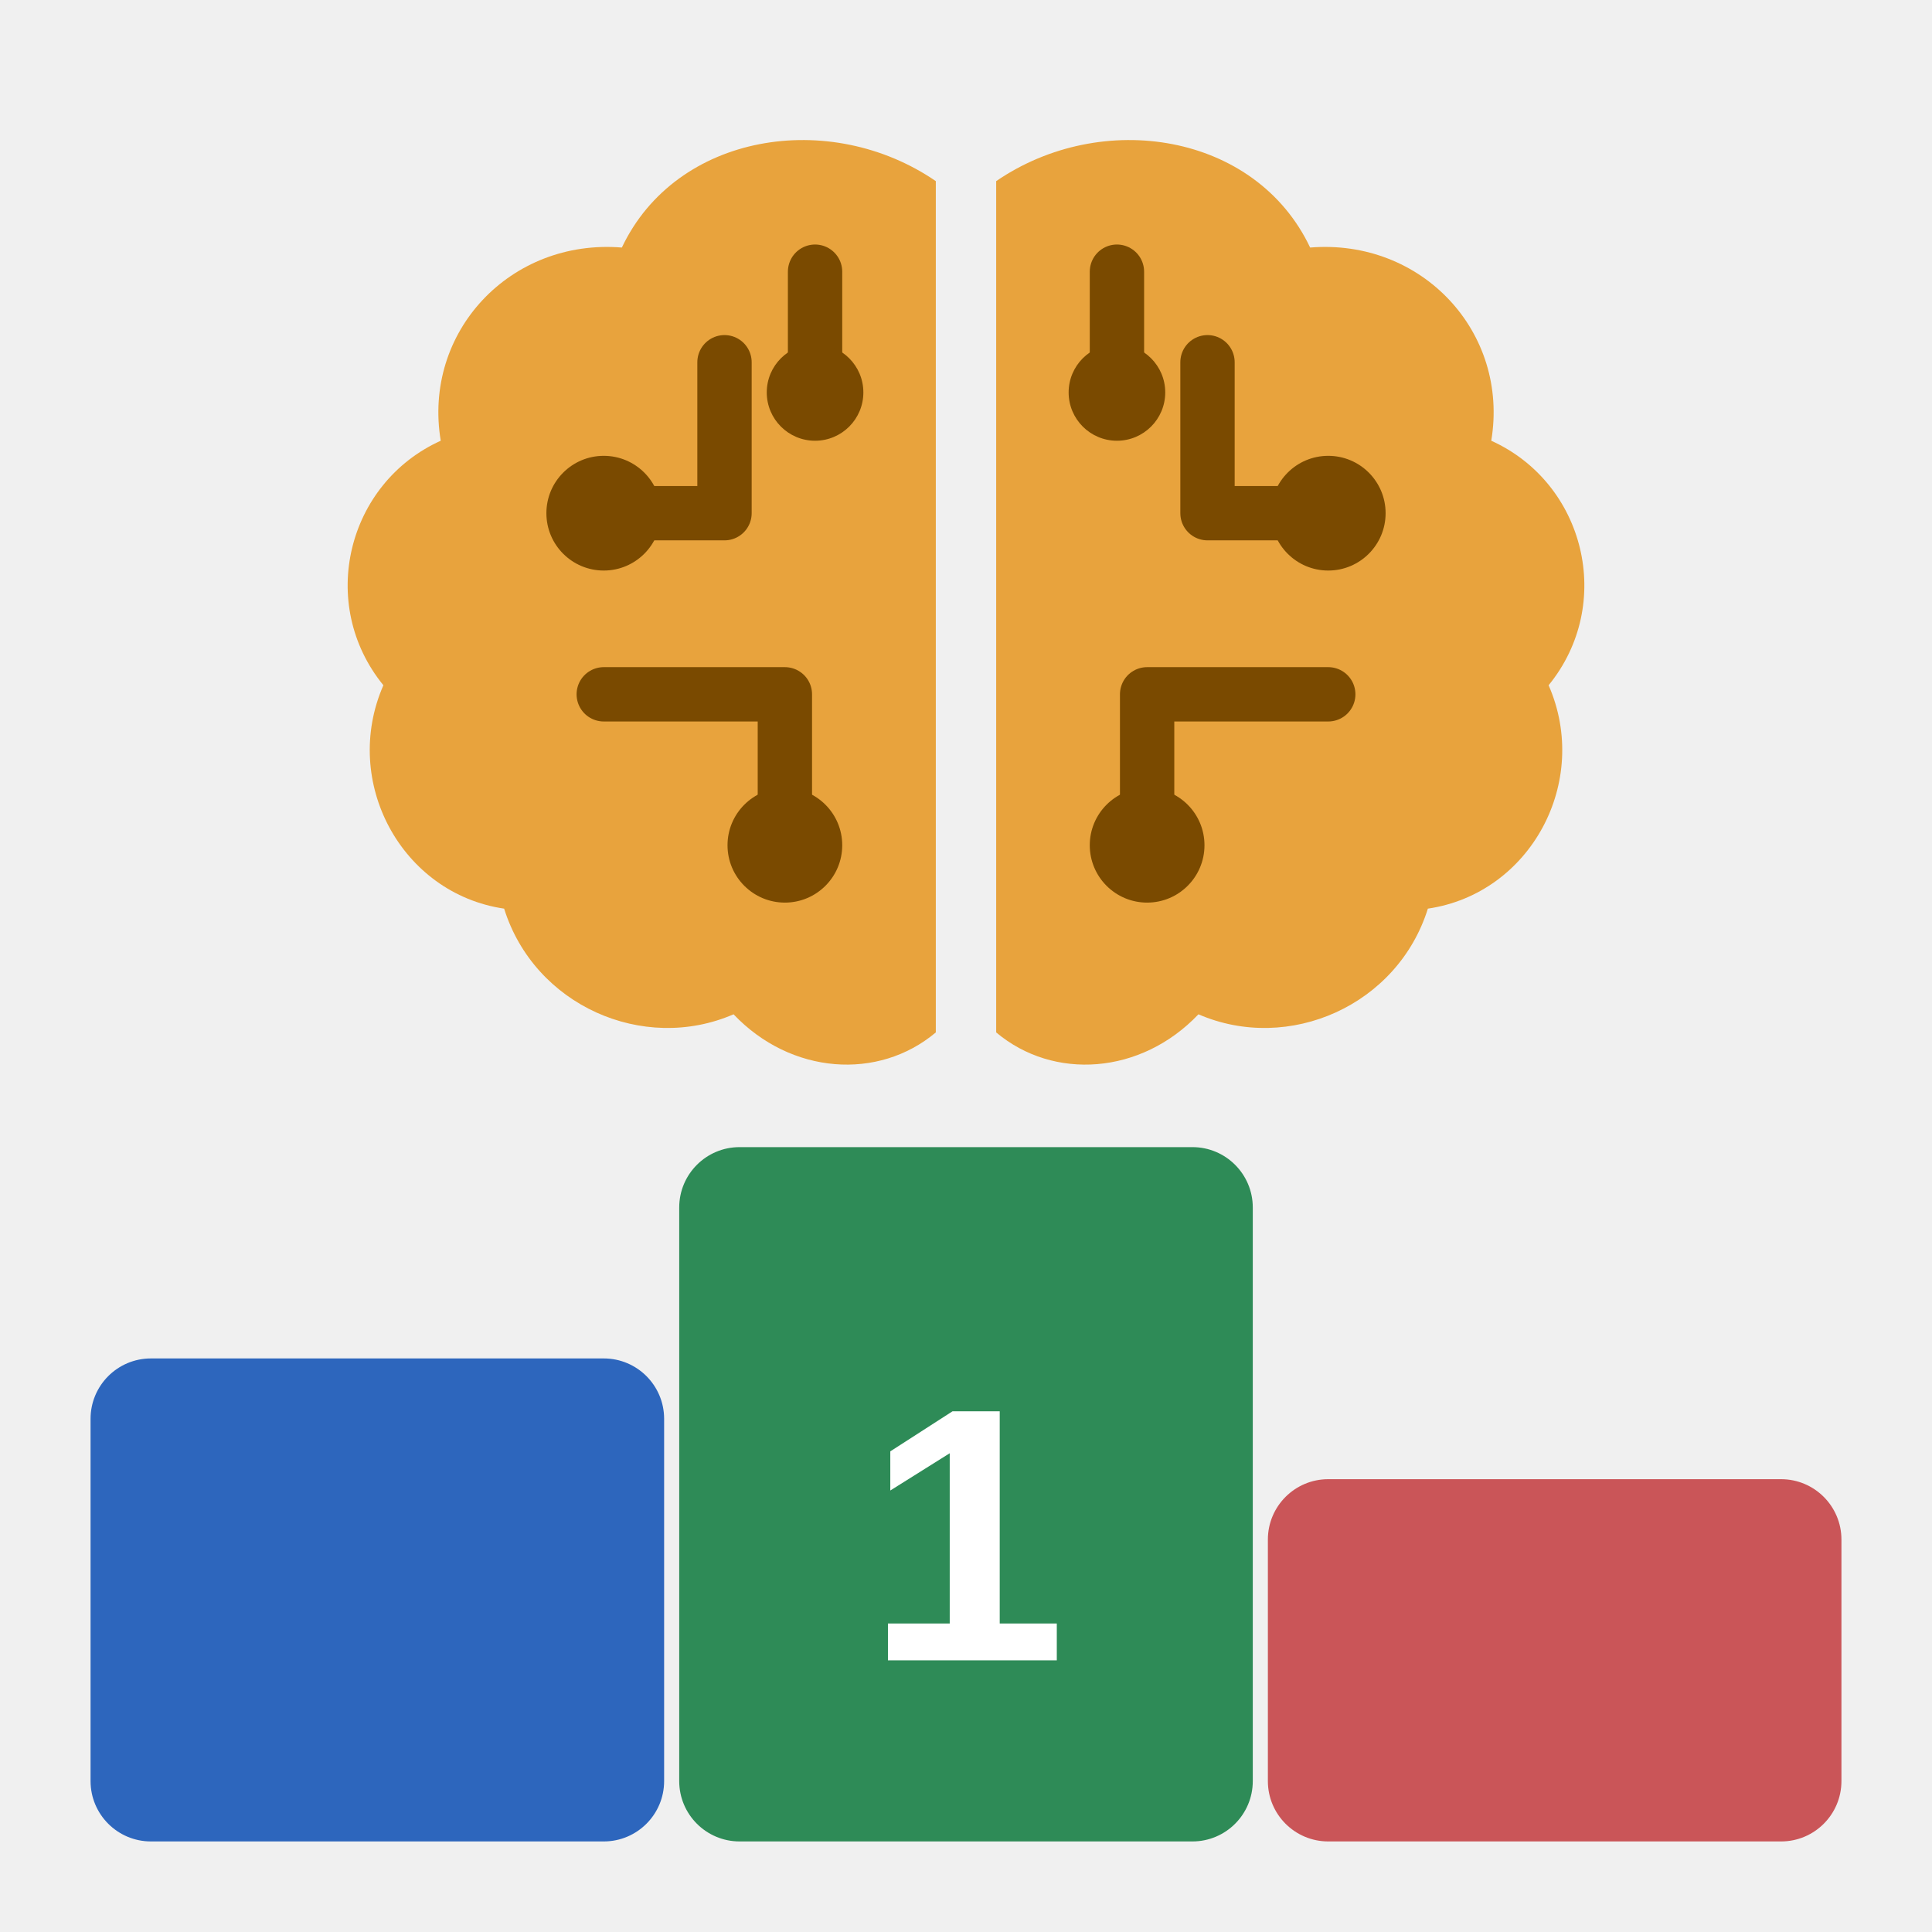
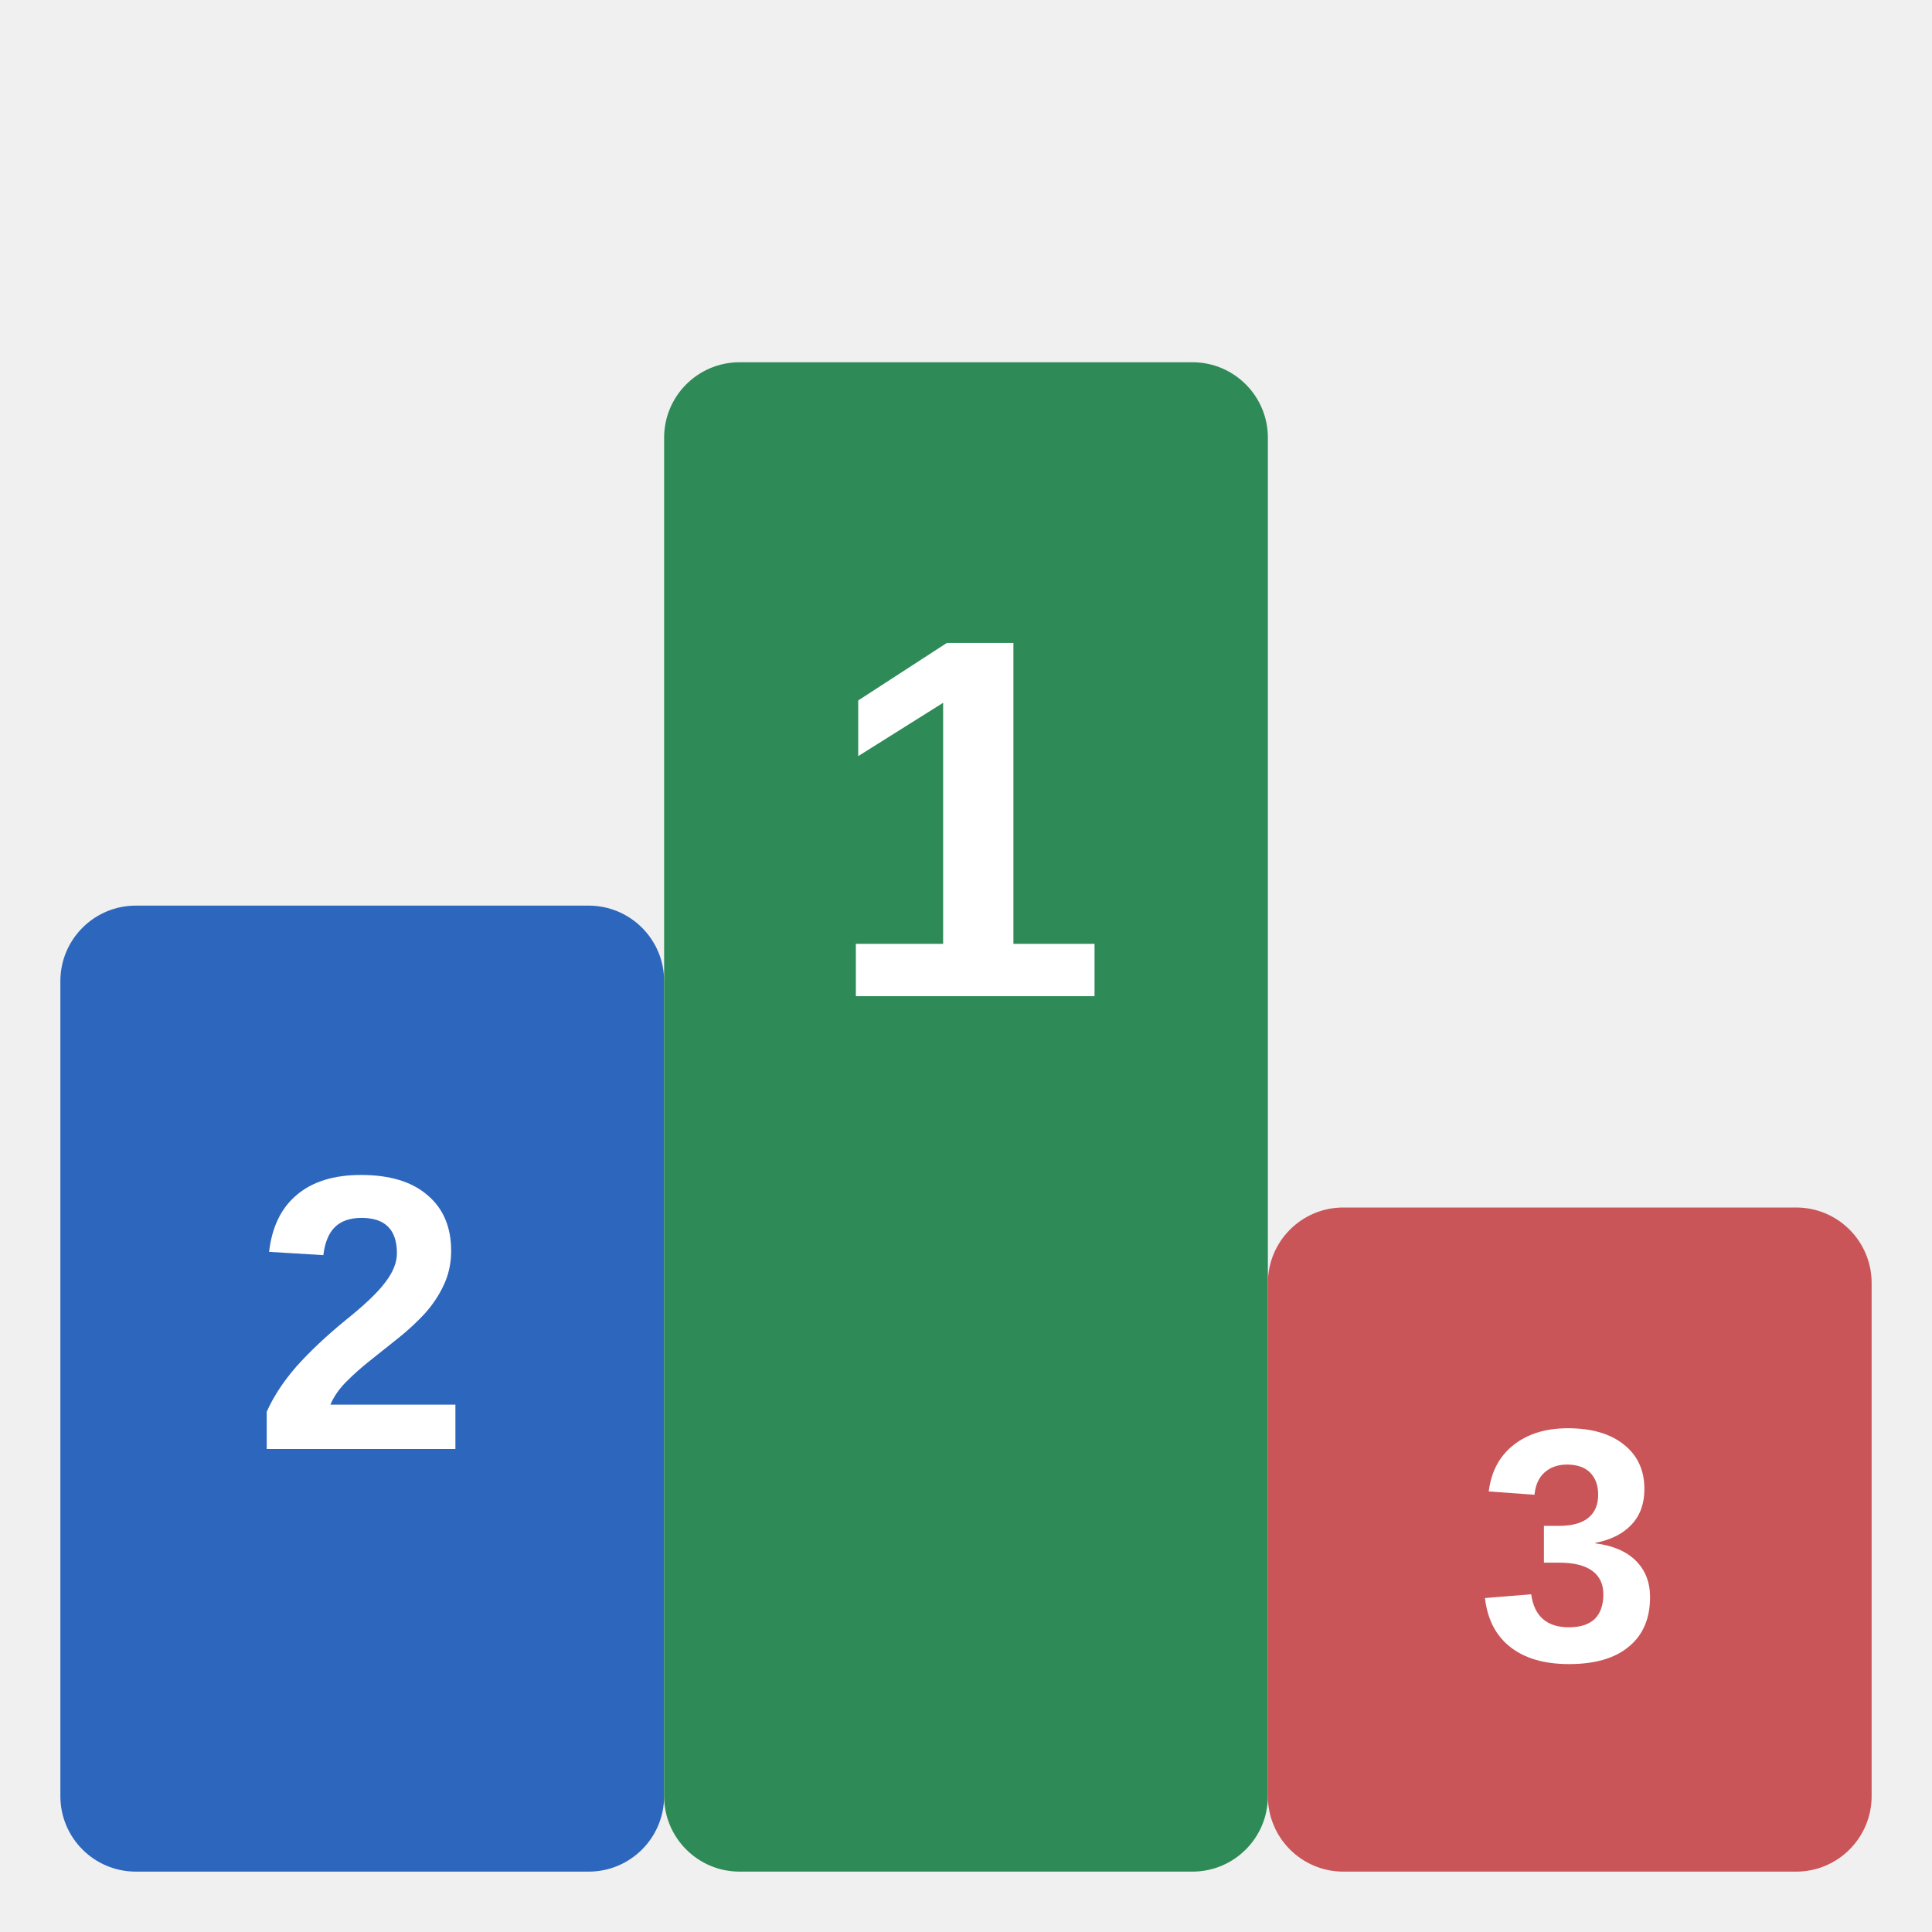
<svg xmlns="http://www.w3.org/2000/svg" viewBox="0 0 64 64">
-   <rect x="3" y="45" width="19" height="16" rx="2" fill="#2d66bd" />
-   <rect x="22.5" y="38" width="19" height="23" rx="2" fill="#2e8b57" />
-   <rect x="42" y="49" width="19" height="12" rx="2" fill="#ca5558" />
-   <text x="32" y="55" text-anchor="middle" font-family="Arial, Helvetica, sans-serif" font-size="12" font-weight="700" fill="#ffffff">1</text>
-   <path d="M31 6c-3.5-2.4-8.6-1.6-10.4 2.2-3.7-.3-6.6 2.8-6 6.4-3.1 1.4-4.1 5.4-1.9 8.1-1.4 3.2.6 6.9 4 7.4 1 3.2 4.6 4.8 7.6 3.5 1.9 2 4.8 2.2 6.7.6z" fill="#e8a33d" />
-   <path d="M33 6c3.5-2.4 8.6-1.6 10.4 2.2 3.7-.3 6.6 2.8 6 6.4 3.1 1.4 4.1 5.4 1.9 8.1 1.4 3.2-.6 6.9-4 7.4-1 3.2-4.6 4.8-7.6 3.5-1.9 2-4.8 2.2-6.7.6z" fill="#e8a33d" />
-   <g fill="none" stroke="#7a4a00" stroke-width="1.8" stroke-linecap="round" stroke-linejoin="round">
-     <path d="M24 12v5h-4M20 23h6v5M27 9v4" />
-     <path d="M40 12v5h4M44 23h-6v5M37 9v4" />
-   </g>
-   <g fill="#7a4a00">
-     <circle cx="20" cy="17" r="1.9" />
-     <circle cx="26" cy="28" r="1.9" />
-     <circle cx="27" cy="13" r="1.6" />
-     <circle cx="44" cy="17" r="1.9" />
-     <circle cx="38" cy="28" r="1.9" />
-     <circle cx="37" cy="13" r="1.6" />
-   </g>
+   <rect x="2" y="30" width="20" height="32" rx="2.5" fill="#2d66bd" />
+   <rect x="22" y="12" width="20" height="50" rx="2.5" fill="#2e8b57" />
+   <rect x="42" y="40" width="20" height="22" rx="2.5" fill="#ca5558" />
+   <text x="32" y="33" text-anchor="middle" font-family="Arial, Helvetica, sans-serif" font-size="17" font-weight="700" fill="#ffffff">1</text>
+   <text x="12" y="48" text-anchor="middle" font-family="Arial, Helvetica, sans-serif" font-size="13" font-weight="700" fill="#ffffff">2</text>
+   <text x="52" y="55" text-anchor="middle" font-family="Arial, Helvetica, sans-serif" font-size="11" font-weight="700" fill="#ffffff">3</text>
</svg>
